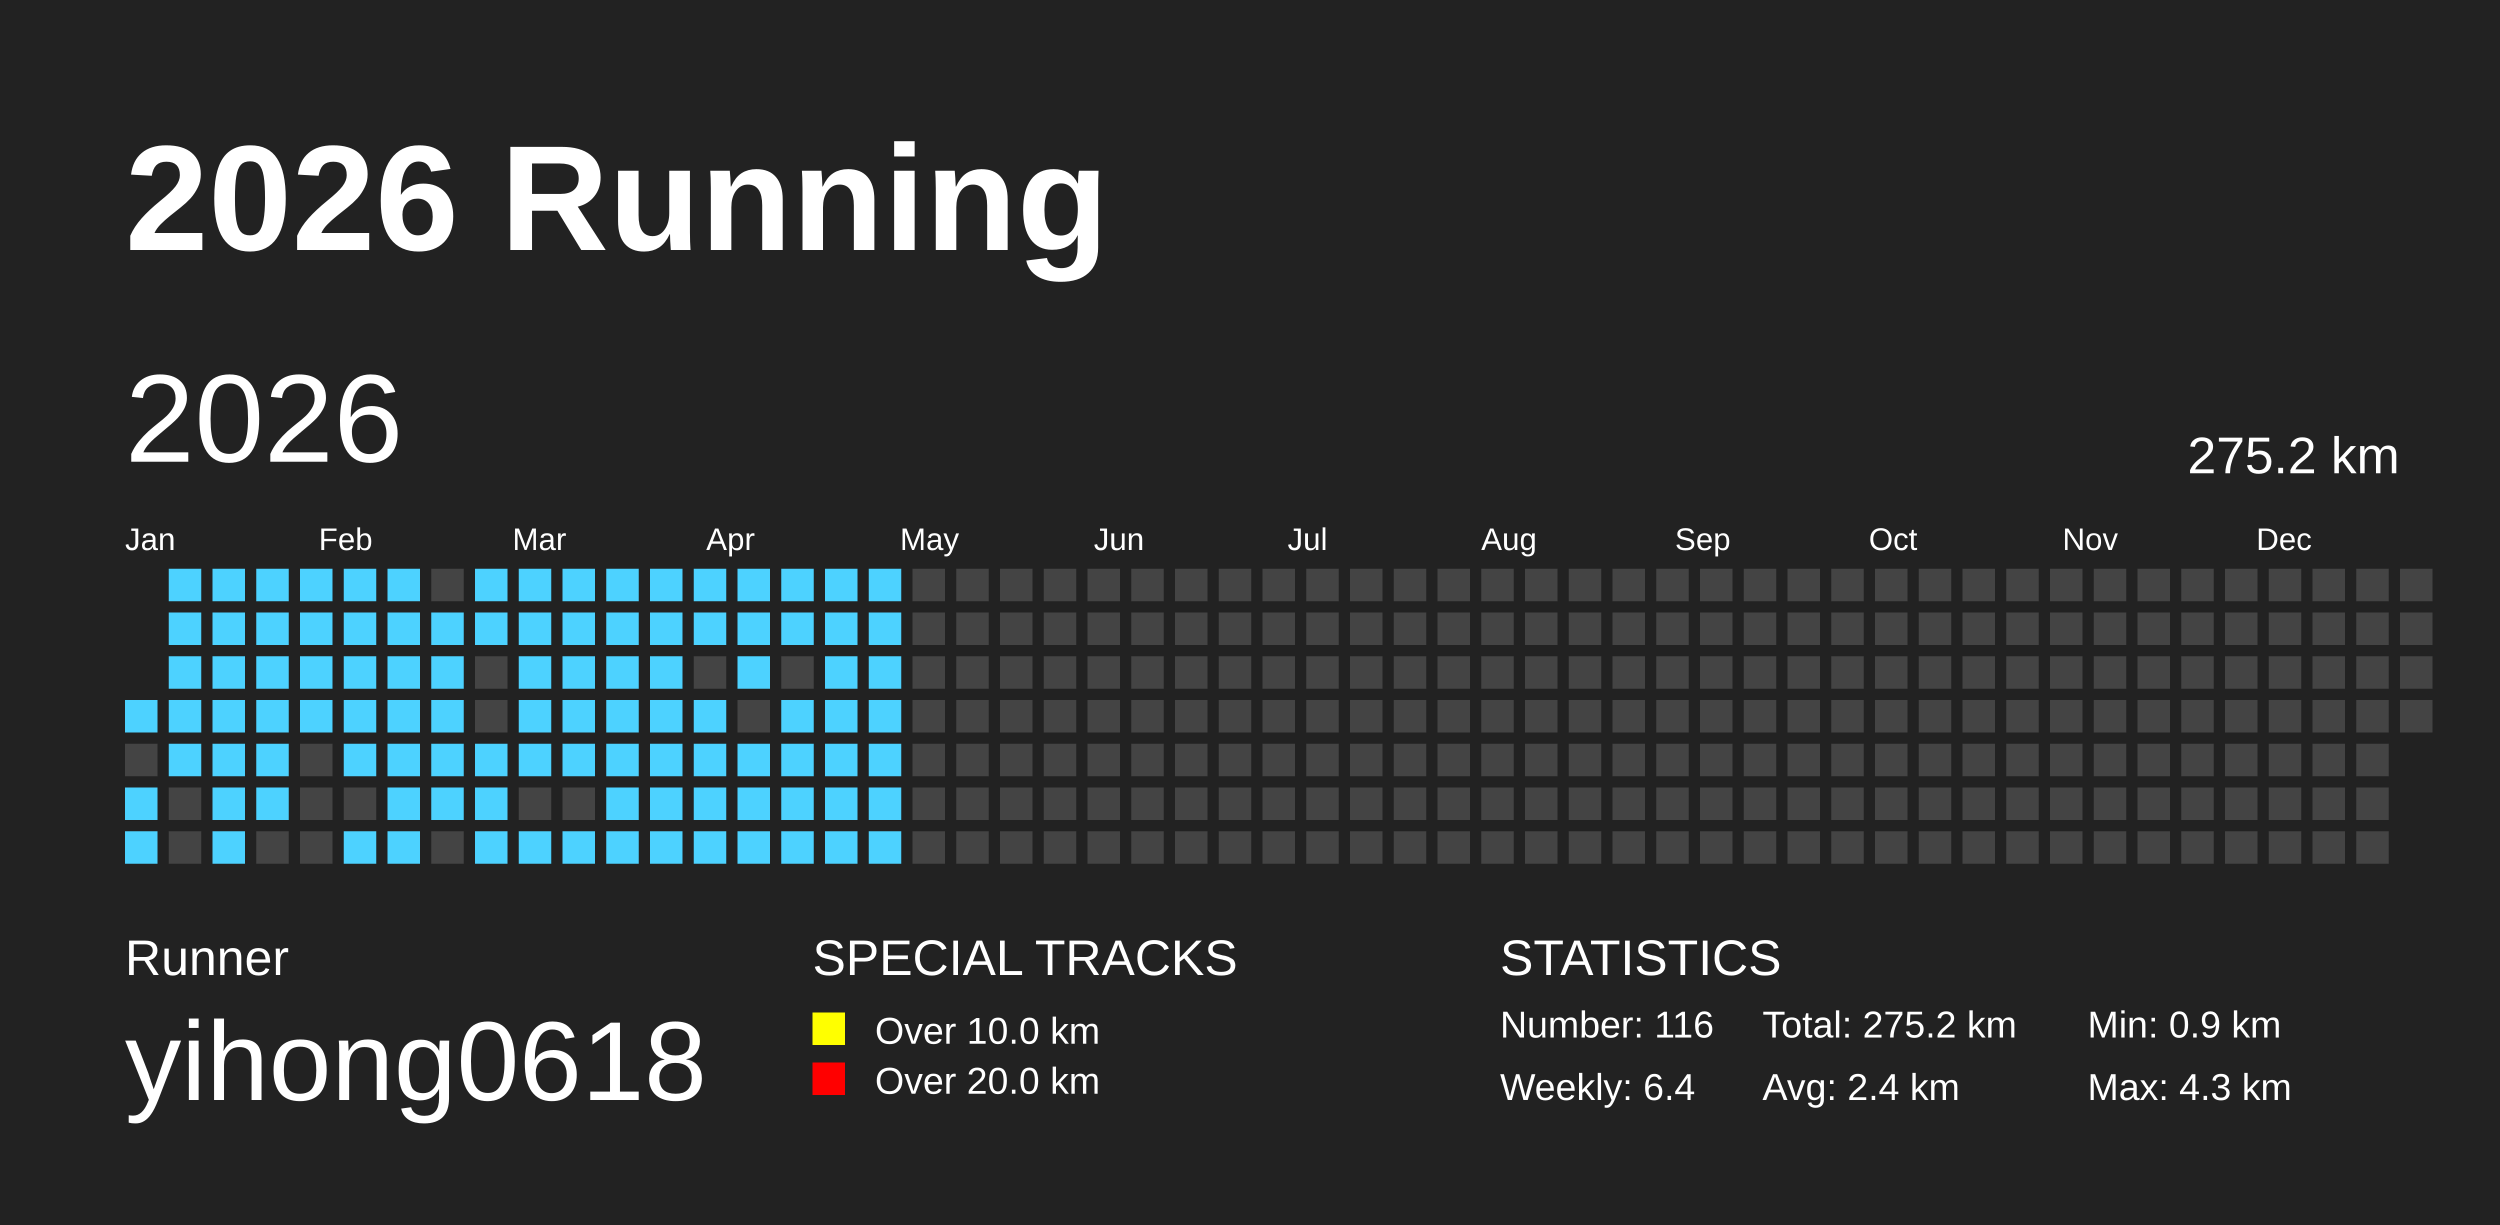
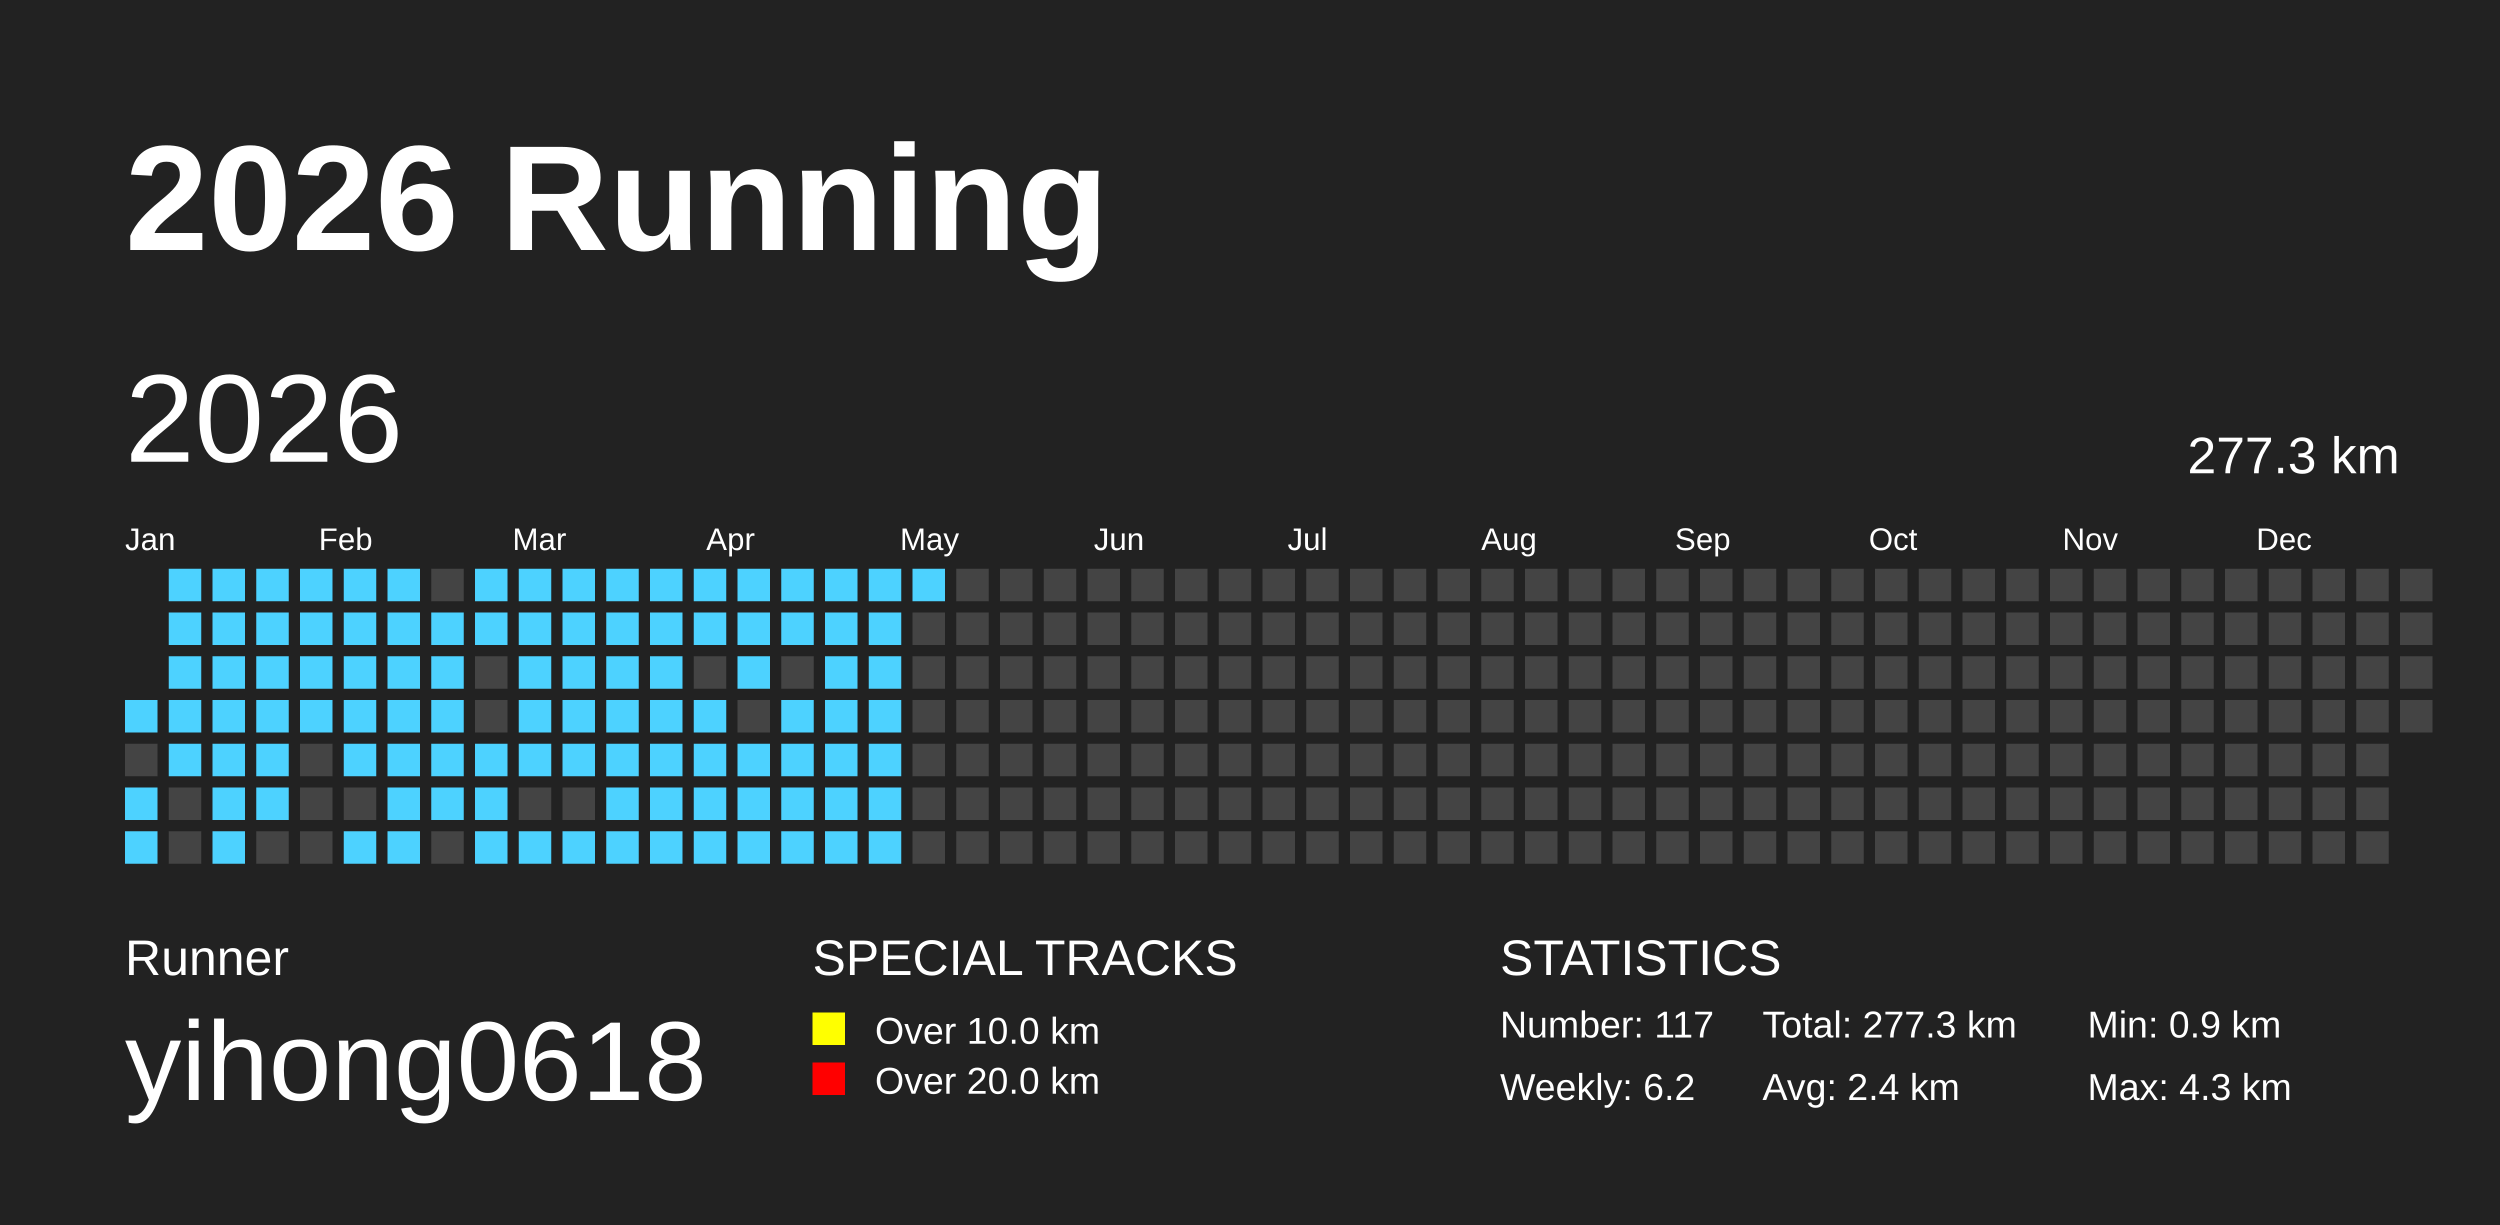
<svg xmlns="http://www.w3.org/2000/svg" baseProfile="full" height="98mm" version="1.1" viewBox="0,0,200,98" width="200mm">
  <defs>
    <pattern height="2" id="indoor-stripe" patternUnits="userSpaceOnUse" width="2">
      <line stroke="white" stroke-opacity="0.45" stroke-width="0.5" x1="0" x2="2" y1="2" y2="0" />
    </pattern>
  </defs>
  <rect fill="#222222" height="98" width="200" x="0" y="0" />
  <text fill="#FFFFFF" style="font-size:12px; font-family:Arial; font-weight:bold;" x="10" y="20">2026 Running</text>
  <text fill="#FFFFFF" style="font-size:4px; font-family:Arial" x="10" y="78">Runner</text>
  <text fill="#FFFFFF" style="font-size:9px; font-family:Arial" x="10" y="88">yihong0618</text>
  <text fill="#FFFFFF" style="font-size:4px; font-family:Arial" x="65" y="78">SPECIAL TRACKS</text>
  <rect fill="yellow" height="2.6" width="2.6" x="65" y="81" />
  <text fill="#FFFFFF" style="font-size:3px; font-family:Arial" x="70" y="83.5">Over 10.0 km</text>
  <rect fill="red" height="2.6" width="2.6" x="65" y="85" />
  <text fill="#FFFFFF" style="font-size:3px; font-family:Arial" x="70" y="87.5">Over 20.0 km</text>
  <text fill="#FFFFFF" style="font-size:4px; font-family:Arial" x="120" y="78">STATISTICS</text>
-   <text fill="#FFFFFF" style="font-size:3px; font-family:Arial" x="120" y="83">Number: 116</text>
-   <text fill="#FFFFFF" style="font-size:3px; font-family:Arial" x="120" y="88">Weekly: 6.4</text>
-   <text fill="#FFFFFF" style="font-size:3px; font-family:Arial" x="141" y="83">Total: 275.2 km</text>
+   <text fill="#FFFFFF" style="font-size:3px; font-family:Arial" x="120" y="83">Number: 117</text>
+   <text fill="#FFFFFF" style="font-size:3px; font-family:Arial" x="120" y="88">Weekly: 6.2</text>
+   <text fill="#FFFFFF" style="font-size:3px; font-family:Arial" x="141" y="83">Total: 277.3 km</text>
  <text fill="#FFFFFF" style="font-size:3px; font-family:Arial" x="141" y="88">Avg: 2.4 km</text>
  <text fill="#FFFFFF" style="font-size:3px; font-family:Arial" x="167" y="83">Min: 0.9 km</text>
  <text fill="#FFFFFF" style="font-size:3px; font-family:Arial" x="167" y="88">Max: 4.3 km</text>
  <text dominant-baseline="hanging" fill="#FFFFFF" style="font-size:10.0px; font-family:Arial;" x="10" y="30">2026</text>
-   <text dominant-baseline="hanging" fill="#FFFFFF" style="font-size:4.125px; font-family:Arial;" x="175" y="35">275.2 km</text>
+   <text dominant-baseline="hanging" fill="#FFFFFF" style="font-size:4.125px; font-family:Arial;" x="175" y="35">277.3 km</text>
  <text fill="#FFFFFF" style="font-size:2.5px; font-family:Arial" x="10.0" y="44">Jan</text>
  <text fill="#FFFFFF" style="font-size:2.5px; font-family:Arial" x="25.5" y="44">Feb</text>
  <text fill="#FFFFFF" style="font-size:2.5px; font-family:Arial" x="41.0" y="44">Mar</text>
  <text fill="#FFFFFF" style="font-size:2.5px; font-family:Arial" x="56.5" y="44">Apr</text>
  <text fill="#FFFFFF" style="font-size:2.5px; font-family:Arial" x="72.0" y="44">May</text>
  <text fill="#FFFFFF" style="font-size:2.5px; font-family:Arial" x="87.5" y="44">Jun</text>
  <text fill="#FFFFFF" style="font-size:2.5px; font-family:Arial" x="103.0" y="44">Jul</text>
  <text fill="#FFFFFF" style="font-size:2.5px; font-family:Arial" x="118.5" y="44">Aug</text>
  <text fill="#FFFFFF" style="font-size:2.5px; font-family:Arial" x="134.0" y="44">Sep</text>
  <text fill="#FFFFFF" style="font-size:2.5px; font-family:Arial" x="149.5" y="44">Oct</text>
  <text fill="#FFFFFF" style="font-size:2.5px; font-family:Arial" x="165.0" y="44">Nov</text>
  <text fill="#FFFFFF" style="font-size:2.5px; font-family:Arial" x="180.5" y="44">Dec</text>
  <rect fill="#4DD2FF" height="2.6" width="2.6" x="10.0" y="56.0" />
  <rect fill="#444444" height="2.6" width="2.6" x="10.0" y="59.5" />
  <rect fill="#4DD2FF" height="2.6" width="2.6" x="10.0" y="63.0" />
  <rect fill="#4DD2FF" height="2.6" width="2.6" x="10.0" y="66.5" />
  <rect fill="#4DD2FF" height="2.6" width="2.6" x="13.5" y="45.5" />
  <rect fill="#4DD2FF" height="2.6" width="2.6" x="13.5" y="49.0" />
  <rect fill="#4DD2FF" height="2.6" width="2.6" x="13.5" y="52.5" />
  <rect fill="#4DD2FF" height="2.6" width="2.6" x="13.5" y="56.0" />
  <rect fill="#4DD2FF" height="2.6" width="2.6" x="13.5" y="59.5" />
  <rect fill="#444444" height="2.6" width="2.6" x="13.5" y="63.0" />
  <rect fill="#444444" height="2.6" width="2.6" x="13.5" y="66.5" />
  <rect fill="#4DD2FF" height="2.6" width="2.6" x="17.0" y="45.5" />
  <rect fill="#4DD2FF" height="2.6" width="2.6" x="17.0" y="49.0" />
  <rect fill="#4DD2FF" height="2.6" width="2.6" x="17.0" y="52.5" />
  <rect fill="#4DD2FF" height="2.6" width="2.6" x="17.0" y="56.0" />
  <rect fill="#4DD2FF" height="2.6" width="2.6" x="17.0" y="59.5" />
  <rect fill="#4DD2FF" height="2.6" width="2.6" x="17.0" y="63.0" />
  <rect fill="#4DD2FF" height="2.6" width="2.6" x="17.0" y="66.5" />
  <rect fill="#4DD2FF" height="2.6" width="2.6" x="20.5" y="45.5" />
  <rect fill="#4DD2FF" height="2.6" width="2.6" x="20.5" y="49.0" />
  <rect fill="#4DD2FF" height="2.6" width="2.6" x="20.5" y="52.5" />
  <rect fill="#4DD2FF" height="2.6" width="2.6" x="20.5" y="56.0" />
  <rect fill="#4DD2FF" height="2.6" width="2.6" x="20.5" y="59.5" />
  <rect fill="#4DD2FF" height="2.6" width="2.6" x="20.5" y="63.0" />
  <rect fill="#444444" height="2.6" width="2.6" x="20.5" y="66.5" />
  <rect fill="#4DD2FF" height="2.6" width="2.6" x="24.0" y="45.5" />
  <rect fill="#4DD2FF" height="2.6" width="2.6" x="24.0" y="49.0" />
  <rect fill="#4DD2FF" height="2.6" width="2.6" x="24.0" y="52.5" />
  <rect fill="#4DD2FF" height="2.6" width="2.6" x="24.0" y="56.0" />
  <rect fill="#444444" height="2.6" width="2.6" x="24.0" y="59.5" />
  <rect fill="#444444" height="2.6" width="2.6" x="24.0" y="63.0" />
  <rect fill="#444444" height="2.6" width="2.6" x="24.0" y="66.5" />
  <rect fill="#4DD2FF" height="2.6" width="2.6" x="27.5" y="45.5" />
  <rect fill="#4DD2FF" height="2.6" width="2.6" x="27.5" y="49.0" />
  <rect fill="#4DD2FF" height="2.6" width="2.6" x="27.5" y="52.5" />
  <rect fill="#4DD2FF" height="2.6" width="2.6" x="27.5" y="56.0" />
  <rect fill="#4DD2FF" height="2.6" width="2.6" x="27.5" y="59.5" />
  <rect fill="#444444" height="2.6" width="2.6" x="27.5" y="63.0" />
  <rect fill="#4DD2FF" height="2.6" width="2.6" x="27.5" y="66.5" />
  <rect fill="#4DD2FF" height="2.6" width="2.6" x="31.0" y="45.5" />
  <rect fill="#4DD2FF" height="2.6" width="2.6" x="31.0" y="49.0" />
  <rect fill="#4DD2FF" height="2.6" width="2.6" x="31.0" y="52.5" />
  <rect fill="#4DD2FF" height="2.6" width="2.6" x="31.0" y="56.0" />
  <rect fill="#4DD2FF" height="2.6" width="2.6" x="31.0" y="59.5" />
  <rect fill="#4DD2FF" height="2.6" width="2.6" x="31.0" y="63.0" />
  <rect fill="#4DD2FF" height="2.6" width="2.6" x="31.0" y="66.5" />
  <rect fill="#444444" height="2.6" width="2.6" x="34.5" y="45.5" />
  <rect fill="#4DD2FF" height="2.6" width="2.6" x="34.5" y="49.0" />
  <rect fill="#4DD2FF" height="2.6" width="2.6" x="34.5" y="52.5" />
  <rect fill="#4DD2FF" height="2.6" width="2.6" x="34.5" y="56.0" />
  <rect fill="#4DD2FF" height="2.6" width="2.6" x="34.5" y="59.5" />
  <rect fill="#4DD2FF" height="2.6" width="2.6" x="34.5" y="63.0" />
  <rect fill="#444444" height="2.6" width="2.6" x="34.5" y="66.5" />
  <rect fill="#4DD2FF" height="2.6" width="2.6" x="38.0" y="45.5" />
  <rect fill="#4DD2FF" height="2.6" width="2.6" x="38.0" y="49.0" />
  <rect fill="#444444" height="2.6" width="2.6" x="38.0" y="52.5" />
  <rect fill="#444444" height="2.6" width="2.6" x="38.0" y="56.0" />
  <rect fill="#4DD2FF" height="2.6" width="2.6" x="38.0" y="59.5" />
  <rect fill="#4DD2FF" height="2.6" width="2.6" x="38.0" y="63.0" />
  <rect fill="#4DD2FF" height="2.6" width="2.6" x="38.0" y="66.5" />
  <rect fill="#4DD2FF" height="2.6" width="2.6" x="41.5" y="45.5" />
  <rect fill="#4DD2FF" height="2.6" width="2.6" x="41.5" y="49.0" />
  <rect fill="#4DD2FF" height="2.6" width="2.6" x="41.5" y="52.5" />
  <rect fill="#4DD2FF" height="2.6" width="2.6" x="41.5" y="56.0" />
  <rect fill="#4DD2FF" height="2.6" width="2.6" x="41.5" y="59.5" />
  <rect fill="#444444" height="2.6" width="2.6" x="41.5" y="63.0" />
  <rect fill="#4DD2FF" height="2.6" width="2.6" x="41.5" y="66.5" />
  <rect fill="#4DD2FF" height="2.6" width="2.6" x="45.0" y="45.5" />
  <rect fill="#4DD2FF" height="2.6" width="2.6" x="45.0" y="49.0" />
  <rect fill="#4DD2FF" height="2.6" width="2.6" x="45.0" y="52.5" />
  <rect fill="#4DD2FF" height="2.6" width="2.6" x="45.0" y="56.0" />
  <rect fill="#4DD2FF" height="2.6" width="2.6" x="45.0" y="59.5" />
  <rect fill="#444444" height="2.6" width="2.6" x="45.0" y="63.0" />
  <rect fill="#4DD2FF" height="2.6" width="2.6" x="45.0" y="66.5" />
  <rect fill="#4DD2FF" height="2.6" width="2.6" x="48.5" y="45.5" />
  <rect fill="#4DD2FF" height="2.6" width="2.6" x="48.5" y="49.0" />
  <rect fill="#4DD2FF" height="2.6" width="2.6" x="48.5" y="52.5" />
  <rect fill="#4DD2FF" height="2.6" width="2.6" x="48.5" y="56.0" />
  <rect fill="#4DD2FF" height="2.6" width="2.6" x="48.5" y="59.5" />
  <rect fill="#4DD2FF" height="2.6" width="2.6" x="48.5" y="63.0" />
  <rect fill="#4DD2FF" height="2.6" width="2.6" x="48.5" y="66.5" />
  <rect fill="#4DD2FF" height="2.6" width="2.6" x="52.0" y="45.5" />
  <rect fill="#4DD2FF" height="2.6" width="2.6" x="52.0" y="49.0" />
  <rect fill="#4DD2FF" height="2.6" width="2.6" x="52.0" y="52.5" />
  <rect fill="#4DD2FF" height="2.6" width="2.6" x="52.0" y="56.0" />
  <rect fill="#4DD2FF" height="2.6" width="2.6" x="52.0" y="59.5" />
  <rect fill="#4DD2FF" height="2.6" width="2.6" x="52.0" y="63.0" />
  <rect fill="#4DD2FF" height="2.6" width="2.6" x="52.0" y="66.5" />
  <rect fill="#4DD2FF" height="2.6" width="2.6" x="55.5" y="45.5" />
  <rect fill="#4DD2FF" height="2.6" width="2.6" x="55.5" y="49.0" />
  <rect fill="#444444" height="2.6" width="2.6" x="55.5" y="52.5" />
  <rect fill="#4DD2FF" height="2.6" width="2.6" x="55.5" y="56.0" />
  <rect fill="#4DD2FF" height="2.6" width="2.6" x="55.5" y="59.5" />
  <rect fill="#4DD2FF" height="2.6" width="2.6" x="55.5" y="63.0" />
  <rect fill="#4DD2FF" height="2.6" width="2.6" x="55.5" y="66.5" />
  <rect fill="#4DD2FF" height="2.6" width="2.6" x="59.0" y="45.5" />
  <rect fill="#4DD2FF" height="2.6" width="2.6" x="59.0" y="49.0" />
  <rect fill="#4DD2FF" height="2.6" width="2.6" x="59.0" y="52.5" />
  <rect fill="#444444" height="2.6" width="2.6" x="59.0" y="56.0" />
  <rect fill="#4DD2FF" height="2.6" width="2.6" x="59.0" y="59.5" />
  <rect fill="#4DD2FF" height="2.6" width="2.6" x="59.0" y="63.0" />
  <rect fill="#4DD2FF" height="2.6" width="2.6" x="59.0" y="66.5" />
  <rect fill="#4DD2FF" height="2.6" width="2.6" x="62.5" y="45.5" />
  <rect fill="#4DD2FF" height="2.6" width="2.6" x="62.5" y="49.0" />
  <rect fill="#444444" height="2.6" width="2.6" x="62.5" y="52.5" />
  <rect fill="#4DD2FF" height="2.6" width="2.6" x="62.5" y="56.0" />
  <rect fill="#4DD2FF" height="2.6" width="2.6" x="62.5" y="59.5" />
  <rect fill="#4DD2FF" height="2.6" width="2.6" x="62.5" y="63.0" />
  <rect fill="#4DD2FF" height="2.6" width="2.6" x="62.5" y="66.5" />
  <rect fill="#4DD2FF" height="2.6" width="2.6" x="66.0" y="45.5" />
  <rect fill="#4DD2FF" height="2.6" width="2.6" x="66.0" y="49.0" />
  <rect fill="#4DD2FF" height="2.6" width="2.6" x="66.0" y="52.5" />
  <rect fill="#4DD2FF" height="2.6" width="2.6" x="66.0" y="56.0" />
  <rect fill="#4DD2FF" height="2.6" width="2.6" x="66.0" y="59.5" />
  <rect fill="#4DD2FF" height="2.6" width="2.6" x="66.0" y="63.0" />
  <rect fill="#4DD2FF" height="2.6" width="2.6" x="66.0" y="66.5" />
  <rect fill="#4DD2FF" height="2.6" width="2.6" x="69.5" y="45.5" />
  <rect fill="#4DD2FF" height="2.6" width="2.6" x="69.5" y="49.0" />
  <rect fill="#4DD2FF" height="2.6" width="2.6" x="69.5" y="52.5" />
  <rect fill="#4DD2FF" height="2.6" width="2.6" x="69.5" y="56.0" />
  <rect fill="#4DD2FF" height="2.6" width="2.6" x="69.5" y="59.5" />
  <rect fill="#4DD2FF" height="2.6" width="2.6" x="69.5" y="63.0" />
  <rect fill="#4DD2FF" height="2.6" width="2.6" x="69.5" y="66.5" />
-   <rect fill="#444444" height="2.6" width="2.6" x="73.0" y="45.5" />
+   <rect fill="#4DD2FF" height="2.6" width="2.6" x="73.0" y="45.5" />
  <rect fill="#444444" height="2.6" width="2.6" x="73.0" y="49.0" />
  <rect fill="#444444" height="2.6" width="2.6" x="73.0" y="52.5" />
  <rect fill="#444444" height="2.6" width="2.6" x="73.0" y="56.0" />
  <rect fill="#444444" height="2.6" width="2.6" x="73.0" y="59.5" />
  <rect fill="#444444" height="2.6" width="2.6" x="73.0" y="63.0" />
  <rect fill="#444444" height="2.6" width="2.6" x="73.0" y="66.5" />
  <rect fill="#444444" height="2.6" width="2.6" x="76.5" y="45.5" />
  <rect fill="#444444" height="2.6" width="2.6" x="76.5" y="49.0" />
  <rect fill="#444444" height="2.6" width="2.6" x="76.5" y="52.5" />
  <rect fill="#444444" height="2.6" width="2.6" x="76.5" y="56.0" />
  <rect fill="#444444" height="2.6" width="2.6" x="76.5" y="59.5" />
  <rect fill="#444444" height="2.6" width="2.6" x="76.5" y="63.0" />
  <rect fill="#444444" height="2.6" width="2.6" x="76.5" y="66.5" />
  <rect fill="#444444" height="2.6" width="2.6" x="80.0" y="45.5" />
  <rect fill="#444444" height="2.6" width="2.6" x="80.0" y="49.0" />
  <rect fill="#444444" height="2.6" width="2.6" x="80.0" y="52.5" />
  <rect fill="#444444" height="2.6" width="2.6" x="80.0" y="56.0" />
  <rect fill="#444444" height="2.6" width="2.6" x="80.0" y="59.5" />
  <rect fill="#444444" height="2.6" width="2.6" x="80.0" y="63.0" />
  <rect fill="#444444" height="2.6" width="2.6" x="80.0" y="66.5" />
  <rect fill="#444444" height="2.6" width="2.6" x="83.5" y="45.5" />
  <rect fill="#444444" height="2.6" width="2.6" x="83.5" y="49.0" />
  <rect fill="#444444" height="2.6" width="2.6" x="83.5" y="52.5" />
  <rect fill="#444444" height="2.6" width="2.6" x="83.5" y="56.0" />
  <rect fill="#444444" height="2.6" width="2.6" x="83.5" y="59.5" />
  <rect fill="#444444" height="2.6" width="2.6" x="83.5" y="63.0" />
  <rect fill="#444444" height="2.6" width="2.6" x="83.5" y="66.5" />
  <rect fill="#444444" height="2.6" width="2.6" x="87.0" y="45.5" />
  <rect fill="#444444" height="2.6" width="2.6" x="87.0" y="49.0" />
  <rect fill="#444444" height="2.6" width="2.6" x="87.0" y="52.5" />
  <rect fill="#444444" height="2.6" width="2.6" x="87.0" y="56.0" />
  <rect fill="#444444" height="2.6" width="2.6" x="87.0" y="59.5" />
  <rect fill="#444444" height="2.6" width="2.6" x="87.0" y="63.0" />
  <rect fill="#444444" height="2.6" width="2.6" x="87.0" y="66.5" />
  <rect fill="#444444" height="2.6" width="2.6" x="90.5" y="45.5" />
  <rect fill="#444444" height="2.6" width="2.6" x="90.5" y="49.0" />
  <rect fill="#444444" height="2.6" width="2.6" x="90.5" y="52.5" />
  <rect fill="#444444" height="2.6" width="2.6" x="90.5" y="56.0" />
  <rect fill="#444444" height="2.6" width="2.6" x="90.5" y="59.5" />
  <rect fill="#444444" height="2.6" width="2.6" x="90.5" y="63.0" />
  <rect fill="#444444" height="2.6" width="2.6" x="90.5" y="66.5" />
  <rect fill="#444444" height="2.6" width="2.6" x="94.0" y="45.5" />
  <rect fill="#444444" height="2.6" width="2.6" x="94.0" y="49.0" />
  <rect fill="#444444" height="2.6" width="2.6" x="94.0" y="52.5" />
  <rect fill="#444444" height="2.6" width="2.6" x="94.0" y="56.0" />
  <rect fill="#444444" height="2.6" width="2.6" x="94.0" y="59.5" />
  <rect fill="#444444" height="2.6" width="2.6" x="94.0" y="63.0" />
  <rect fill="#444444" height="2.6" width="2.6" x="94.0" y="66.5" />
  <rect fill="#444444" height="2.6" width="2.6" x="97.5" y="45.5" />
  <rect fill="#444444" height="2.6" width="2.6" x="97.5" y="49.0" />
  <rect fill="#444444" height="2.6" width="2.6" x="97.5" y="52.5" />
  <rect fill="#444444" height="2.6" width="2.6" x="97.5" y="56.0" />
  <rect fill="#444444" height="2.6" width="2.6" x="97.5" y="59.5" />
  <rect fill="#444444" height="2.6" width="2.6" x="97.5" y="63.0" />
  <rect fill="#444444" height="2.6" width="2.6" x="97.5" y="66.5" />
  <rect fill="#444444" height="2.6" width="2.6" x="101.0" y="45.5" />
  <rect fill="#444444" height="2.6" width="2.6" x="101.0" y="49.0" />
  <rect fill="#444444" height="2.6" width="2.6" x="101.0" y="52.5" />
  <rect fill="#444444" height="2.6" width="2.6" x="101.0" y="56.0" />
  <rect fill="#444444" height="2.6" width="2.6" x="101.0" y="59.5" />
  <rect fill="#444444" height="2.6" width="2.6" x="101.0" y="63.0" />
  <rect fill="#444444" height="2.6" width="2.6" x="101.0" y="66.5" />
  <rect fill="#444444" height="2.6" width="2.6" x="104.5" y="45.5" />
  <rect fill="#444444" height="2.6" width="2.6" x="104.5" y="49.0" />
  <rect fill="#444444" height="2.6" width="2.6" x="104.5" y="52.5" />
  <rect fill="#444444" height="2.6" width="2.6" x="104.5" y="56.0" />
  <rect fill="#444444" height="2.6" width="2.6" x="104.5" y="59.5" />
  <rect fill="#444444" height="2.6" width="2.6" x="104.5" y="63.0" />
  <rect fill="#444444" height="2.6" width="2.6" x="104.5" y="66.5" />
  <rect fill="#444444" height="2.6" width="2.6" x="108.0" y="45.5" />
  <rect fill="#444444" height="2.6" width="2.6" x="108.0" y="49.0" />
  <rect fill="#444444" height="2.6" width="2.6" x="108.0" y="52.5" />
  <rect fill="#444444" height="2.6" width="2.6" x="108.0" y="56.0" />
  <rect fill="#444444" height="2.6" width="2.6" x="108.0" y="59.5" />
  <rect fill="#444444" height="2.6" width="2.6" x="108.0" y="63.0" />
  <rect fill="#444444" height="2.6" width="2.6" x="108.0" y="66.5" />
  <rect fill="#444444" height="2.6" width="2.6" x="111.5" y="45.5" />
  <rect fill="#444444" height="2.6" width="2.6" x="111.5" y="49.0" />
  <rect fill="#444444" height="2.6" width="2.6" x="111.5" y="52.5" />
  <rect fill="#444444" height="2.6" width="2.6" x="111.5" y="56.0" />
  <rect fill="#444444" height="2.6" width="2.6" x="111.5" y="59.5" />
  <rect fill="#444444" height="2.6" width="2.6" x="111.5" y="63.0" />
  <rect fill="#444444" height="2.6" width="2.6" x="111.5" y="66.5" />
  <rect fill="#444444" height="2.6" width="2.6" x="115.0" y="45.5" />
  <rect fill="#444444" height="2.6" width="2.6" x="115.0" y="49.0" />
  <rect fill="#444444" height="2.6" width="2.6" x="115.0" y="52.5" />
  <rect fill="#444444" height="2.6" width="2.6" x="115.0" y="56.0" />
  <rect fill="#444444" height="2.6" width="2.6" x="115.0" y="59.5" />
  <rect fill="#444444" height="2.6" width="2.6" x="115.0" y="63.0" />
  <rect fill="#444444" height="2.6" width="2.6" x="115.0" y="66.5" />
  <rect fill="#444444" height="2.6" width="2.6" x="118.5" y="45.5" />
  <rect fill="#444444" height="2.6" width="2.6" x="118.5" y="49.0" />
  <rect fill="#444444" height="2.6" width="2.6" x="118.5" y="52.5" />
  <rect fill="#444444" height="2.6" width="2.6" x="118.5" y="56.0" />
  <rect fill="#444444" height="2.6" width="2.6" x="118.5" y="59.5" />
  <rect fill="#444444" height="2.6" width="2.6" x="118.5" y="63.0" />
  <rect fill="#444444" height="2.6" width="2.6" x="118.5" y="66.5" />
  <rect fill="#444444" height="2.6" width="2.6" x="122.0" y="45.5" />
  <rect fill="#444444" height="2.6" width="2.6" x="122.0" y="49.0" />
  <rect fill="#444444" height="2.6" width="2.6" x="122.0" y="52.5" />
  <rect fill="#444444" height="2.6" width="2.6" x="122.0" y="56.0" />
  <rect fill="#444444" height="2.6" width="2.6" x="122.0" y="59.5" />
  <rect fill="#444444" height="2.6" width="2.6" x="122.0" y="63.0" />
  <rect fill="#444444" height="2.6" width="2.6" x="122.0" y="66.5" />
  <rect fill="#444444" height="2.6" width="2.6" x="125.5" y="45.5" />
  <rect fill="#444444" height="2.6" width="2.6" x="125.5" y="49.0" />
  <rect fill="#444444" height="2.6" width="2.6" x="125.5" y="52.5" />
  <rect fill="#444444" height="2.6" width="2.6" x="125.5" y="56.0" />
  <rect fill="#444444" height="2.6" width="2.6" x="125.5" y="59.5" />
  <rect fill="#444444" height="2.6" width="2.6" x="125.5" y="63.0" />
  <rect fill="#444444" height="2.6" width="2.6" x="125.5" y="66.5" />
  <rect fill="#444444" height="2.6" width="2.6" x="129.0" y="45.5" />
  <rect fill="#444444" height="2.6" width="2.6" x="129.0" y="49.0" />
  <rect fill="#444444" height="2.6" width="2.6" x="129.0" y="52.5" />
  <rect fill="#444444" height="2.6" width="2.6" x="129.0" y="56.0" />
  <rect fill="#444444" height="2.6" width="2.6" x="129.0" y="59.5" />
  <rect fill="#444444" height="2.6" width="2.6" x="129.0" y="63.0" />
  <rect fill="#444444" height="2.6" width="2.6" x="129.0" y="66.5" />
  <rect fill="#444444" height="2.6" width="2.6" x="132.5" y="45.5" />
  <rect fill="#444444" height="2.6" width="2.6" x="132.5" y="49.0" />
  <rect fill="#444444" height="2.6" width="2.6" x="132.5" y="52.5" />
  <rect fill="#444444" height="2.6" width="2.6" x="132.5" y="56.0" />
  <rect fill="#444444" height="2.6" width="2.6" x="132.5" y="59.5" />
  <rect fill="#444444" height="2.6" width="2.6" x="132.5" y="63.0" />
  <rect fill="#444444" height="2.6" width="2.6" x="132.5" y="66.5" />
  <rect fill="#444444" height="2.6" width="2.6" x="136.0" y="45.5" />
  <rect fill="#444444" height="2.6" width="2.6" x="136.0" y="49.0" />
  <rect fill="#444444" height="2.6" width="2.6" x="136.0" y="52.5" />
  <rect fill="#444444" height="2.6" width="2.6" x="136.0" y="56.0" />
  <rect fill="#444444" height="2.6" width="2.6" x="136.0" y="59.5" />
  <rect fill="#444444" height="2.6" width="2.6" x="136.0" y="63.0" />
  <rect fill="#444444" height="2.6" width="2.6" x="136.0" y="66.5" />
  <rect fill="#444444" height="2.6" width="2.6" x="139.5" y="45.5" />
  <rect fill="#444444" height="2.6" width="2.6" x="139.5" y="49.0" />
  <rect fill="#444444" height="2.6" width="2.6" x="139.5" y="52.5" />
  <rect fill="#444444" height="2.6" width="2.6" x="139.5" y="56.0" />
  <rect fill="#444444" height="2.6" width="2.6" x="139.5" y="59.5" />
  <rect fill="#444444" height="2.6" width="2.6" x="139.5" y="63.0" />
  <rect fill="#444444" height="2.6" width="2.6" x="139.5" y="66.5" />
  <rect fill="#444444" height="2.6" width="2.6" x="143.0" y="45.5" />
  <rect fill="#444444" height="2.6" width="2.6" x="143.0" y="49.0" />
  <rect fill="#444444" height="2.6" width="2.6" x="143.0" y="52.5" />
  <rect fill="#444444" height="2.6" width="2.6" x="143.0" y="56.0" />
  <rect fill="#444444" height="2.6" width="2.6" x="143.0" y="59.5" />
  <rect fill="#444444" height="2.6" width="2.6" x="143.0" y="63.0" />
  <rect fill="#444444" height="2.6" width="2.6" x="143.0" y="66.5" />
  <rect fill="#444444" height="2.6" width="2.6" x="146.5" y="45.5" />
  <rect fill="#444444" height="2.6" width="2.6" x="146.5" y="49.0" />
  <rect fill="#444444" height="2.6" width="2.6" x="146.5" y="52.5" />
  <rect fill="#444444" height="2.6" width="2.6" x="146.5" y="56.0" />
  <rect fill="#444444" height="2.6" width="2.6" x="146.5" y="59.5" />
  <rect fill="#444444" height="2.6" width="2.6" x="146.5" y="63.0" />
  <rect fill="#444444" height="2.6" width="2.6" x="146.5" y="66.5" />
  <rect fill="#444444" height="2.6" width="2.6" x="150.0" y="45.5" />
  <rect fill="#444444" height="2.6" width="2.6" x="150.0" y="49.0" />
  <rect fill="#444444" height="2.6" width="2.6" x="150.0" y="52.5" />
  <rect fill="#444444" height="2.6" width="2.6" x="150.0" y="56.0" />
  <rect fill="#444444" height="2.6" width="2.6" x="150.0" y="59.5" />
  <rect fill="#444444" height="2.6" width="2.6" x="150.0" y="63.0" />
  <rect fill="#444444" height="2.6" width="2.6" x="150.0" y="66.5" />
  <rect fill="#444444" height="2.6" width="2.6" x="153.5" y="45.5" />
  <rect fill="#444444" height="2.6" width="2.6" x="153.5" y="49.0" />
  <rect fill="#444444" height="2.6" width="2.6" x="153.5" y="52.5" />
  <rect fill="#444444" height="2.6" width="2.6" x="153.5" y="56.0" />
  <rect fill="#444444" height="2.6" width="2.6" x="153.5" y="59.5" />
  <rect fill="#444444" height="2.6" width="2.6" x="153.5" y="63.0" />
  <rect fill="#444444" height="2.6" width="2.6" x="153.5" y="66.5" />
  <rect fill="#444444" height="2.6" width="2.6" x="157.0" y="45.5" />
  <rect fill="#444444" height="2.6" width="2.6" x="157.0" y="49.0" />
  <rect fill="#444444" height="2.6" width="2.6" x="157.0" y="52.5" />
  <rect fill="#444444" height="2.6" width="2.6" x="157.0" y="56.0" />
  <rect fill="#444444" height="2.6" width="2.6" x="157.0" y="59.5" />
  <rect fill="#444444" height="2.6" width="2.6" x="157.0" y="63.0" />
  <rect fill="#444444" height="2.6" width="2.6" x="157.0" y="66.5" />
  <rect fill="#444444" height="2.6" width="2.6" x="160.5" y="45.5" />
  <rect fill="#444444" height="2.6" width="2.6" x="160.5" y="49.0" />
  <rect fill="#444444" height="2.6" width="2.6" x="160.5" y="52.5" />
  <rect fill="#444444" height="2.6" width="2.6" x="160.5" y="56.0" />
  <rect fill="#444444" height="2.6" width="2.6" x="160.5" y="59.5" />
  <rect fill="#444444" height="2.6" width="2.6" x="160.5" y="63.0" />
  <rect fill="#444444" height="2.6" width="2.6" x="160.5" y="66.5" />
  <rect fill="#444444" height="2.6" width="2.6" x="164.0" y="45.5" />
  <rect fill="#444444" height="2.6" width="2.6" x="164.0" y="49.0" />
  <rect fill="#444444" height="2.6" width="2.6" x="164.0" y="52.5" />
  <rect fill="#444444" height="2.6" width="2.6" x="164.0" y="56.0" />
  <rect fill="#444444" height="2.6" width="2.6" x="164.0" y="59.5" />
  <rect fill="#444444" height="2.6" width="2.6" x="164.0" y="63.0" />
  <rect fill="#444444" height="2.6" width="2.6" x="164.0" y="66.5" />
  <rect fill="#444444" height="2.6" width="2.6" x="167.5" y="45.5" />
  <rect fill="#444444" height="2.6" width="2.6" x="167.5" y="49.0" />
  <rect fill="#444444" height="2.6" width="2.6" x="167.5" y="52.5" />
  <rect fill="#444444" height="2.6" width="2.6" x="167.5" y="56.0" />
  <rect fill="#444444" height="2.6" width="2.6" x="167.5" y="59.5" />
  <rect fill="#444444" height="2.6" width="2.6" x="167.5" y="63.0" />
  <rect fill="#444444" height="2.6" width="2.6" x="167.5" y="66.5" />
  <rect fill="#444444" height="2.6" width="2.6" x="171.0" y="45.5" />
  <rect fill="#444444" height="2.6" width="2.6" x="171.0" y="49.0" />
  <rect fill="#444444" height="2.6" width="2.6" x="171.0" y="52.5" />
  <rect fill="#444444" height="2.6" width="2.6" x="171.0" y="56.0" />
  <rect fill="#444444" height="2.6" width="2.6" x="171.0" y="59.5" />
  <rect fill="#444444" height="2.6" width="2.6" x="171.0" y="63.0" />
  <rect fill="#444444" height="2.6" width="2.6" x="171.0" y="66.5" />
  <rect fill="#444444" height="2.6" width="2.6" x="174.5" y="45.5" />
  <rect fill="#444444" height="2.6" width="2.6" x="174.5" y="49.0" />
  <rect fill="#444444" height="2.6" width="2.6" x="174.5" y="52.5" />
  <rect fill="#444444" height="2.6" width="2.6" x="174.5" y="56.0" />
  <rect fill="#444444" height="2.6" width="2.6" x="174.5" y="59.5" />
  <rect fill="#444444" height="2.6" width="2.6" x="174.5" y="63.0" />
  <rect fill="#444444" height="2.6" width="2.6" x="174.5" y="66.5" />
  <rect fill="#444444" height="2.6" width="2.6" x="178.0" y="45.5" />
  <rect fill="#444444" height="2.6" width="2.6" x="178.0" y="49.0" />
  <rect fill="#444444" height="2.6" width="2.6" x="178.0" y="52.5" />
  <rect fill="#444444" height="2.6" width="2.6" x="178.0" y="56.0" />
  <rect fill="#444444" height="2.6" width="2.6" x="178.0" y="59.5" />
  <rect fill="#444444" height="2.6" width="2.6" x="178.0" y="63.0" />
  <rect fill="#444444" height="2.6" width="2.6" x="178.0" y="66.5" />
  <rect fill="#444444" height="2.6" width="2.6" x="181.5" y="45.5" />
  <rect fill="#444444" height="2.6" width="2.6" x="181.5" y="49.0" />
  <rect fill="#444444" height="2.6" width="2.6" x="181.5" y="52.5" />
  <rect fill="#444444" height="2.6" width="2.6" x="181.5" y="56.0" />
  <rect fill="#444444" height="2.6" width="2.6" x="181.5" y="59.5" />
  <rect fill="#444444" height="2.6" width="2.6" x="181.5" y="63.0" />
  <rect fill="#444444" height="2.6" width="2.6" x="181.5" y="66.5" />
  <rect fill="#444444" height="2.6" width="2.6" x="185.0" y="45.5" />
  <rect fill="#444444" height="2.6" width="2.6" x="185.0" y="49.0" />
  <rect fill="#444444" height="2.6" width="2.6" x="185.0" y="52.5" />
  <rect fill="#444444" height="2.6" width="2.6" x="185.0" y="56.0" />
  <rect fill="#444444" height="2.6" width="2.6" x="185.0" y="59.5" />
  <rect fill="#444444" height="2.6" width="2.6" x="185.0" y="63.0" />
  <rect fill="#444444" height="2.6" width="2.6" x="185.0" y="66.5" />
  <rect fill="#444444" height="2.6" width="2.6" x="188.5" y="45.5" />
  <rect fill="#444444" height="2.6" width="2.6" x="188.5" y="49.0" />
  <rect fill="#444444" height="2.6" width="2.6" x="188.5" y="52.5" />
  <rect fill="#444444" height="2.6" width="2.6" x="188.5" y="56.0" />
  <rect fill="#444444" height="2.6" width="2.6" x="188.5" y="59.5" />
  <rect fill="#444444" height="2.6" width="2.6" x="188.5" y="63.0" />
  <rect fill="#444444" height="2.6" width="2.6" x="188.5" y="66.5" />
  <rect fill="#444444" height="2.6" width="2.6" x="192.0" y="45.5" />
  <rect fill="#444444" height="2.6" width="2.6" x="192.0" y="49.0" />
  <rect fill="#444444" height="2.6" width="2.6" x="192.0" y="52.5" />
  <rect fill="#444444" height="2.6" width="2.6" x="192.0" y="56.0" />
</svg>
